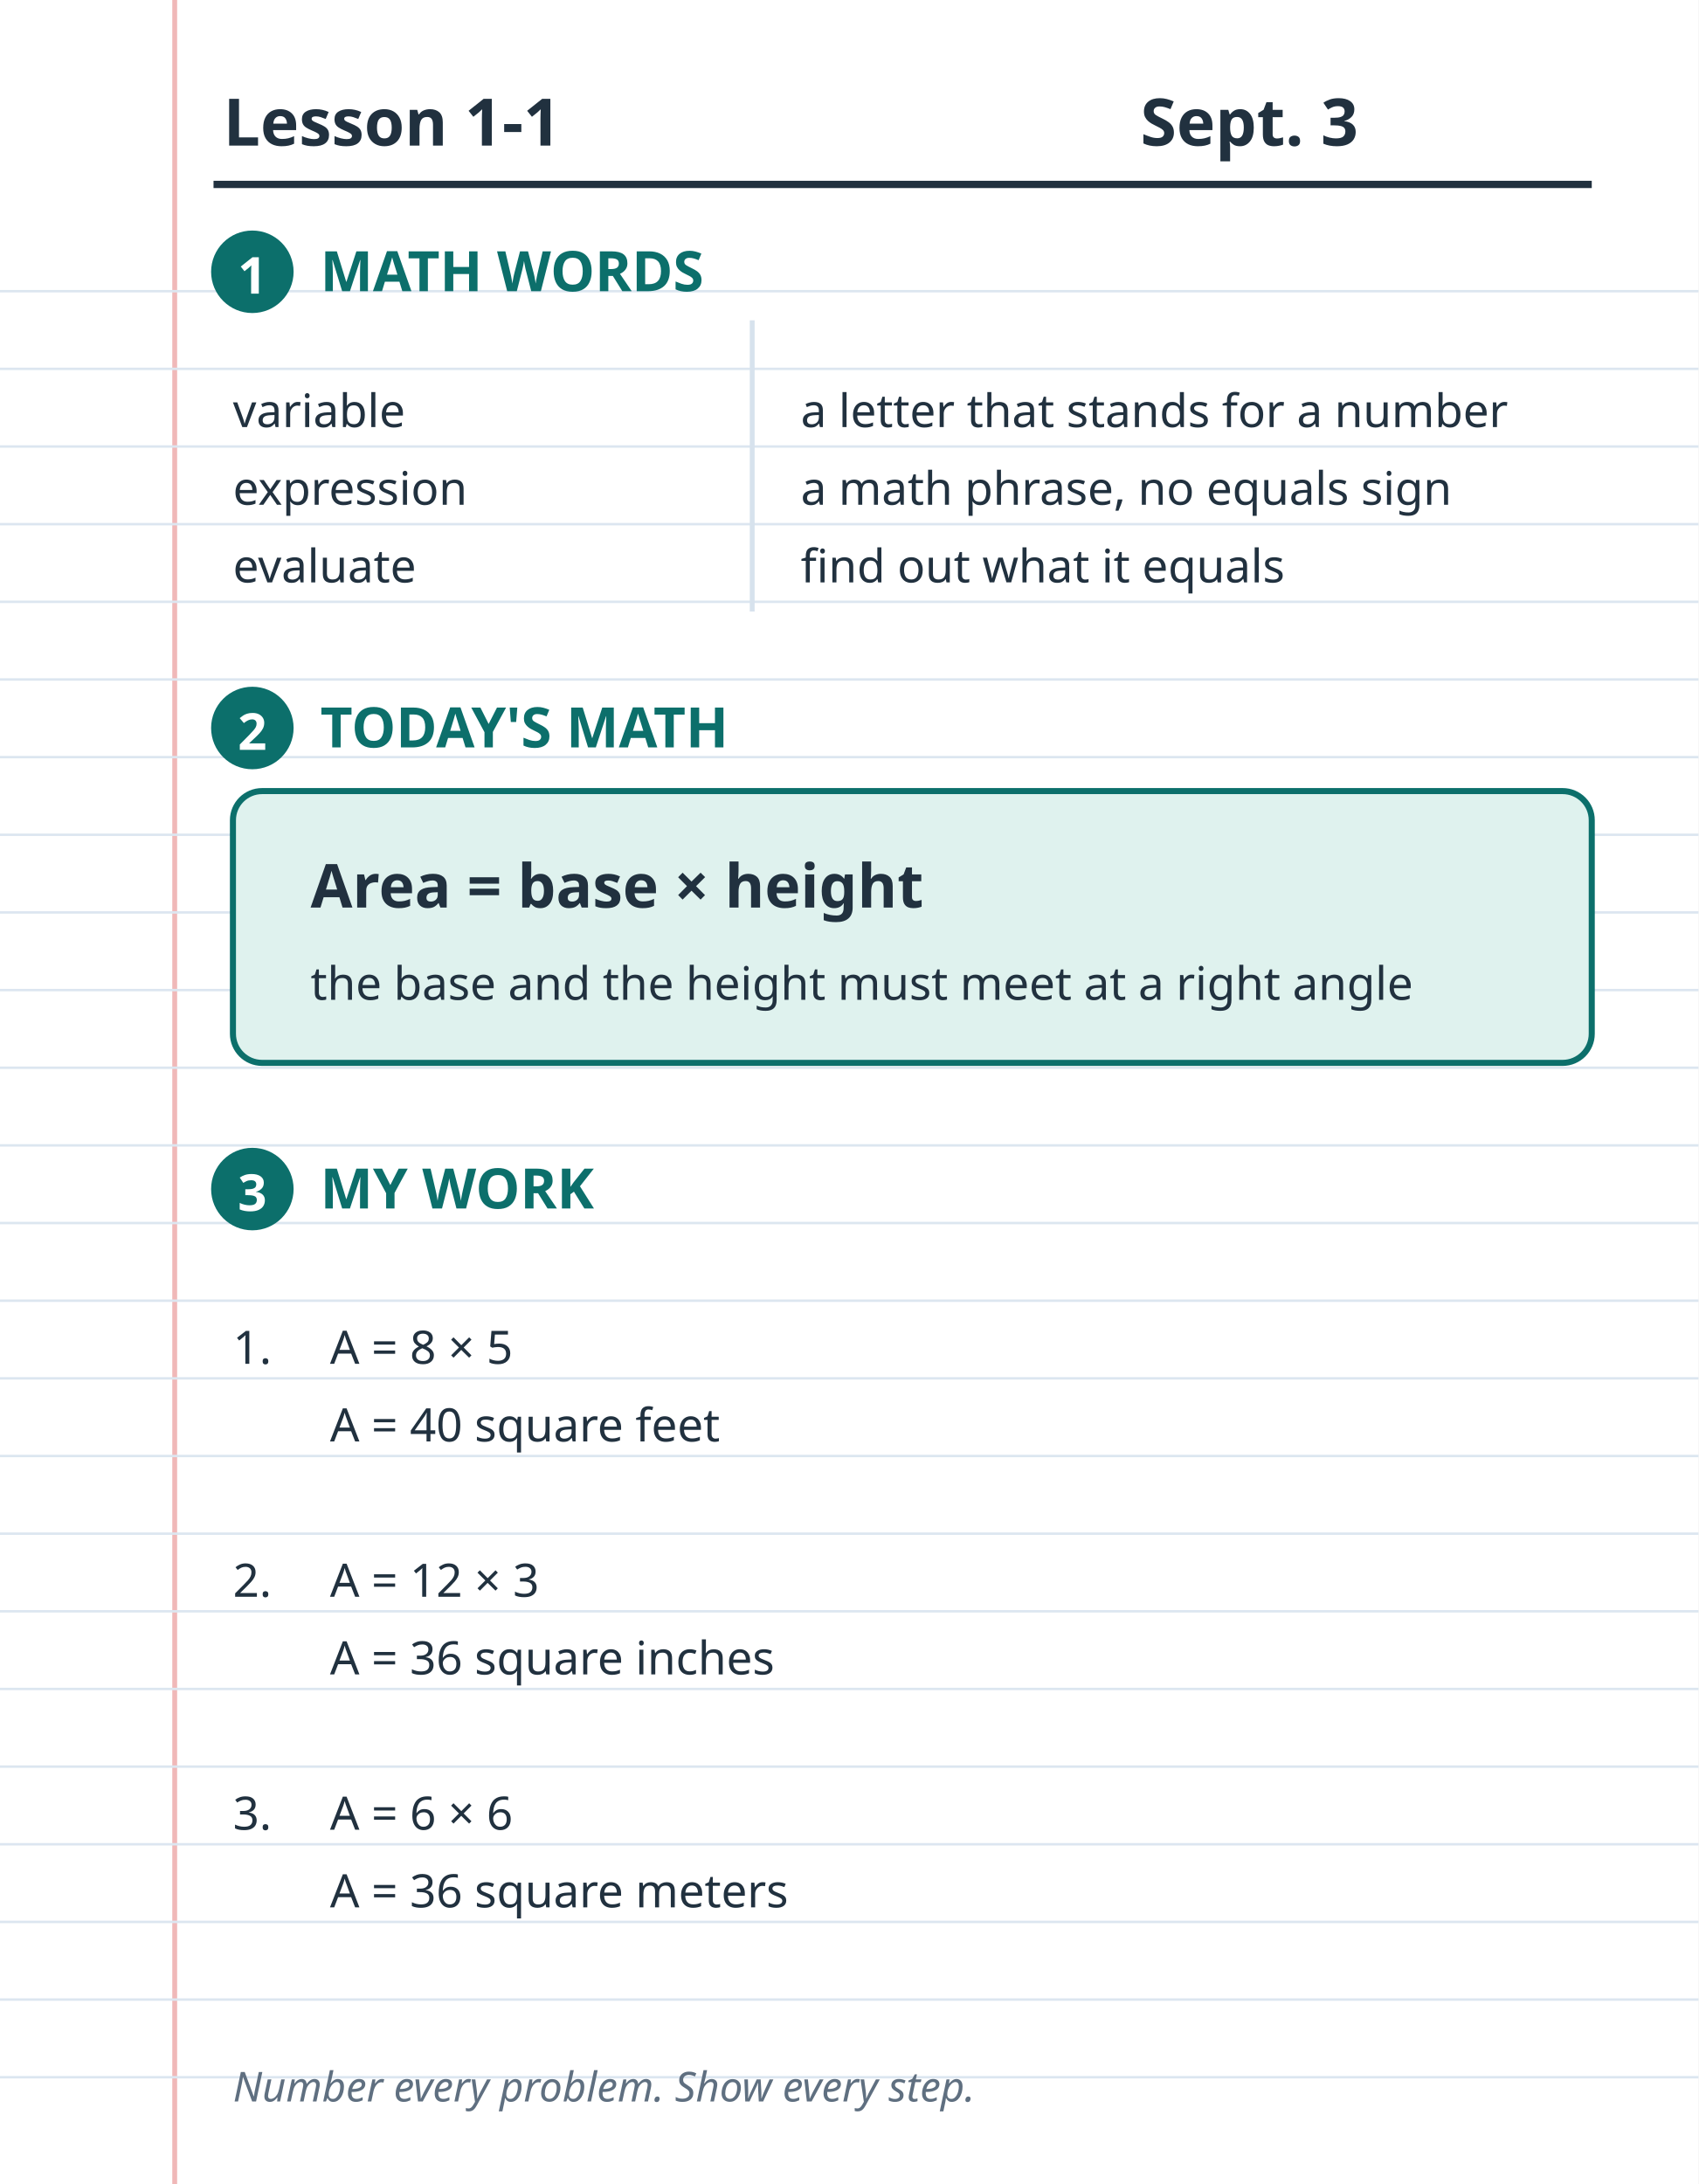
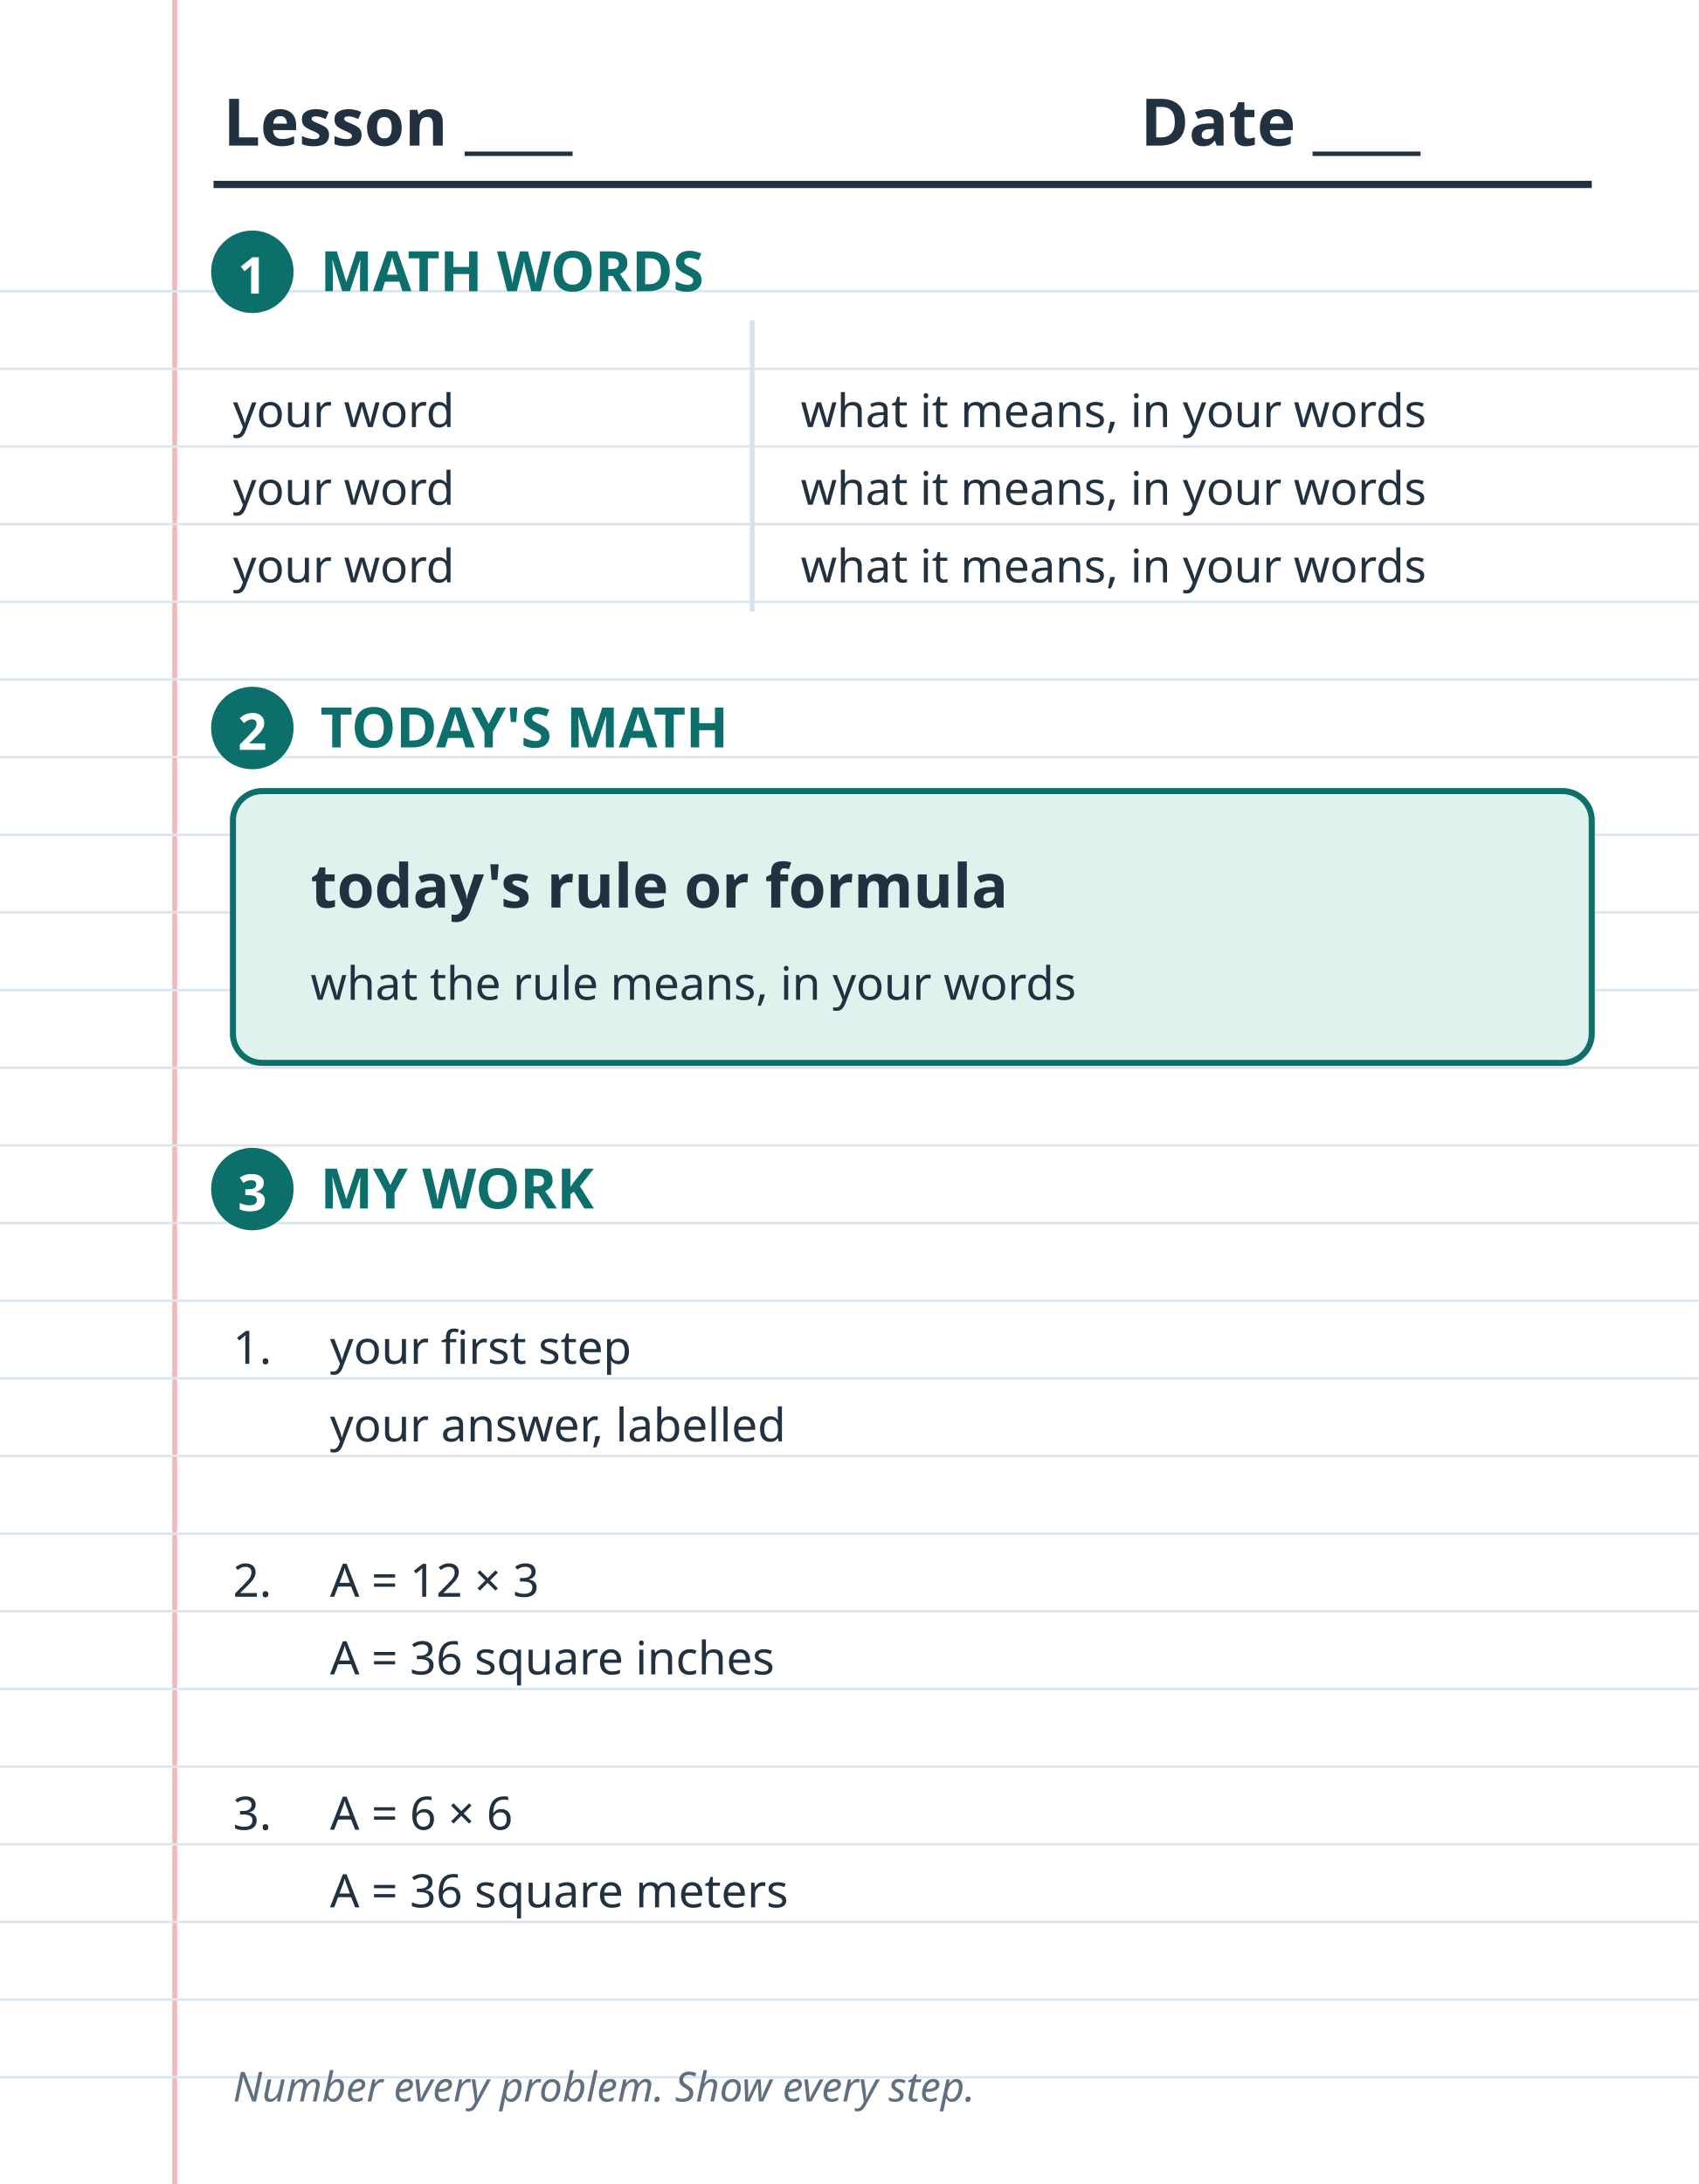
<svg xmlns="http://www.w3.org/2000/svg" viewBox="0 0 700 900" role="img" aria-labelledby="mn-title mn-desc" font-family="Hanken Grotesk, Segoe UI, system-ui, sans-serif">
  <rect width="700" height="900" fill="#ffffff" />
  <line x1="72" y1="0" x2="72" y2="900" stroke="#f0b8b8" stroke-width="2" />
  <g stroke="#dce6f0" stroke-width="1">
    <line x1="0" y1="120" x2="700" y2="120" />
    <line x1="0" y1="152" x2="700" y2="152" />
    <line x1="0" y1="184" x2="700" y2="184" />
    <line x1="0" y1="216" x2="700" y2="216" />
    <line x1="0" y1="248" x2="700" y2="248" />
    <line x1="0" y1="280" x2="700" y2="280" />
    <line x1="0" y1="312" x2="700" y2="312" />
    <line x1="0" y1="344" x2="700" y2="344" />
    <line x1="0" y1="376" x2="700" y2="376" />
    <line x1="0" y1="408" x2="700" y2="408" />
    <line x1="0" y1="440" x2="700" y2="440" />
    <line x1="0" y1="472" x2="700" y2="472" />
    <line x1="0" y1="504" x2="700" y2="504" />
    <line x1="0" y1="536" x2="700" y2="536" />
    <line x1="0" y1="568" x2="700" y2="568" />
    <line x1="0" y1="600" x2="700" y2="600" />
    <line x1="0" y1="632" x2="700" y2="632" />
    <line x1="0" y1="664" x2="700" y2="664" />
    <line x1="0" y1="696" x2="700" y2="696" />
    <line x1="0" y1="728" x2="700" y2="728" />
    <line x1="0" y1="760" x2="700" y2="760" />
    <line x1="0" y1="792" x2="700" y2="792" />
    <line x1="0" y1="824" x2="700" y2="824" />
    <line x1="0" y1="856" x2="700" y2="856" />
  </g>
-   <text x="92" y="60" font-size="27" font-weight="800" fill="#21313f">Lesson 1-1</text>
-   <text x="470" y="60" font-size="27" font-weight="800" fill="#21313f">Sept. 3</text>
+   <text x="92" y="60" font-size="27" font-weight="800" fill="#21313f">Lesson ____</text>
+   <text x="470" y="60" font-size="27" font-weight="800" fill="#21313f">Date ____</text>
  <line x1="88" y1="76" x2="656" y2="76" stroke="#21313f" stroke-width="3" />
  <circle cx="104" cy="112" r="17" fill="#0c6f6b" />
  <text x="104" y="121" font-size="21" font-weight="800" fill="#ffffff" text-anchor="middle">1</text>
  <text x="132" y="120" font-size="23" font-weight="800" fill="#0c6f6b">MATH WORDS</text>
  <g font-size="19" fill="#21313f">
-     <text x="96" y="176">variable</text>
-     <text x="330" y="176">a letter that stands for a number</text>
-     <text x="96" y="208">expression</text>
-     <text x="330" y="208">a math phrase, no equals sign</text>
-     <text x="96" y="240">evaluate</text>
-     <text x="330" y="240">find out what it equals</text>
+     <text x="96" y="176">your word</text>
+     <text x="330" y="176">what it means, in your words</text>
+     <text x="96" y="208">your word</text>
+     <text x="330" y="208">what it means, in your words</text>
+     <text x="96" y="240">your word</text>
+     <text x="330" y="240">what it means, in your words</text>
  </g>
  <line x1="310" y1="132" x2="310" y2="252" stroke="#d7e2ed" stroke-width="2" />
  <circle cx="104" cy="300" r="17" fill="#0c6f6b" />
  <text x="104" y="309" font-size="21" font-weight="800" fill="#ffffff" text-anchor="middle">2</text>
  <text x="132" y="308" font-size="23" font-weight="800" fill="#0c6f6b">TODAY'S MATH</text>
  <rect x="96" y="326" width="560" height="112" rx="12" fill="#dff2ee" stroke="#0c6f6b" stroke-width="2.5" />
-   <text x="128" y="374" font-size="25" font-weight="800" fill="#21313f">Area = base × height</text>
-   <text x="128" y="412" font-size="19" fill="#21313f">the base and the height must meet at a right angle</text>
+   <text x="128" y="374" font-size="25" font-weight="800" fill="#21313f">today's rule or formula</text>
+   <text x="128" y="412" font-size="19" fill="#21313f">what the rule means, in your words</text>
  <circle cx="104" cy="490" r="17" fill="#0c6f6b" />
  <text x="104" y="499" font-size="21" font-weight="800" fill="#ffffff" text-anchor="middle">3</text>
  <text x="132" y="498" font-size="23" font-weight="800" fill="#0c6f6b">MY WORK</text>
  <g font-size="19" fill="#21313f">
    <text x="96" y="562">1.</text>
-     <text x="136" y="562">A = 8 × 5</text>
-     <text x="136" y="594">A = 40 square feet</text>
+     <text x="136" y="562">your first step</text>
+     <text x="136" y="594">your answer, labelled</text>
    <text x="96" y="658">2.</text>
    <text x="136" y="658">A = 12 × 3</text>
    <text x="136" y="690">A = 36 square inches</text>
    <text x="96" y="754">3.</text>
    <text x="136" y="754">A = 6 × 6</text>
    <text x="136" y="786">A = 36 square meters</text>
  </g>
  <text x="96" y="866" font-size="17" font-style="italic" fill="#5f6f80">Number every problem. Show every step.</text>
</svg>
